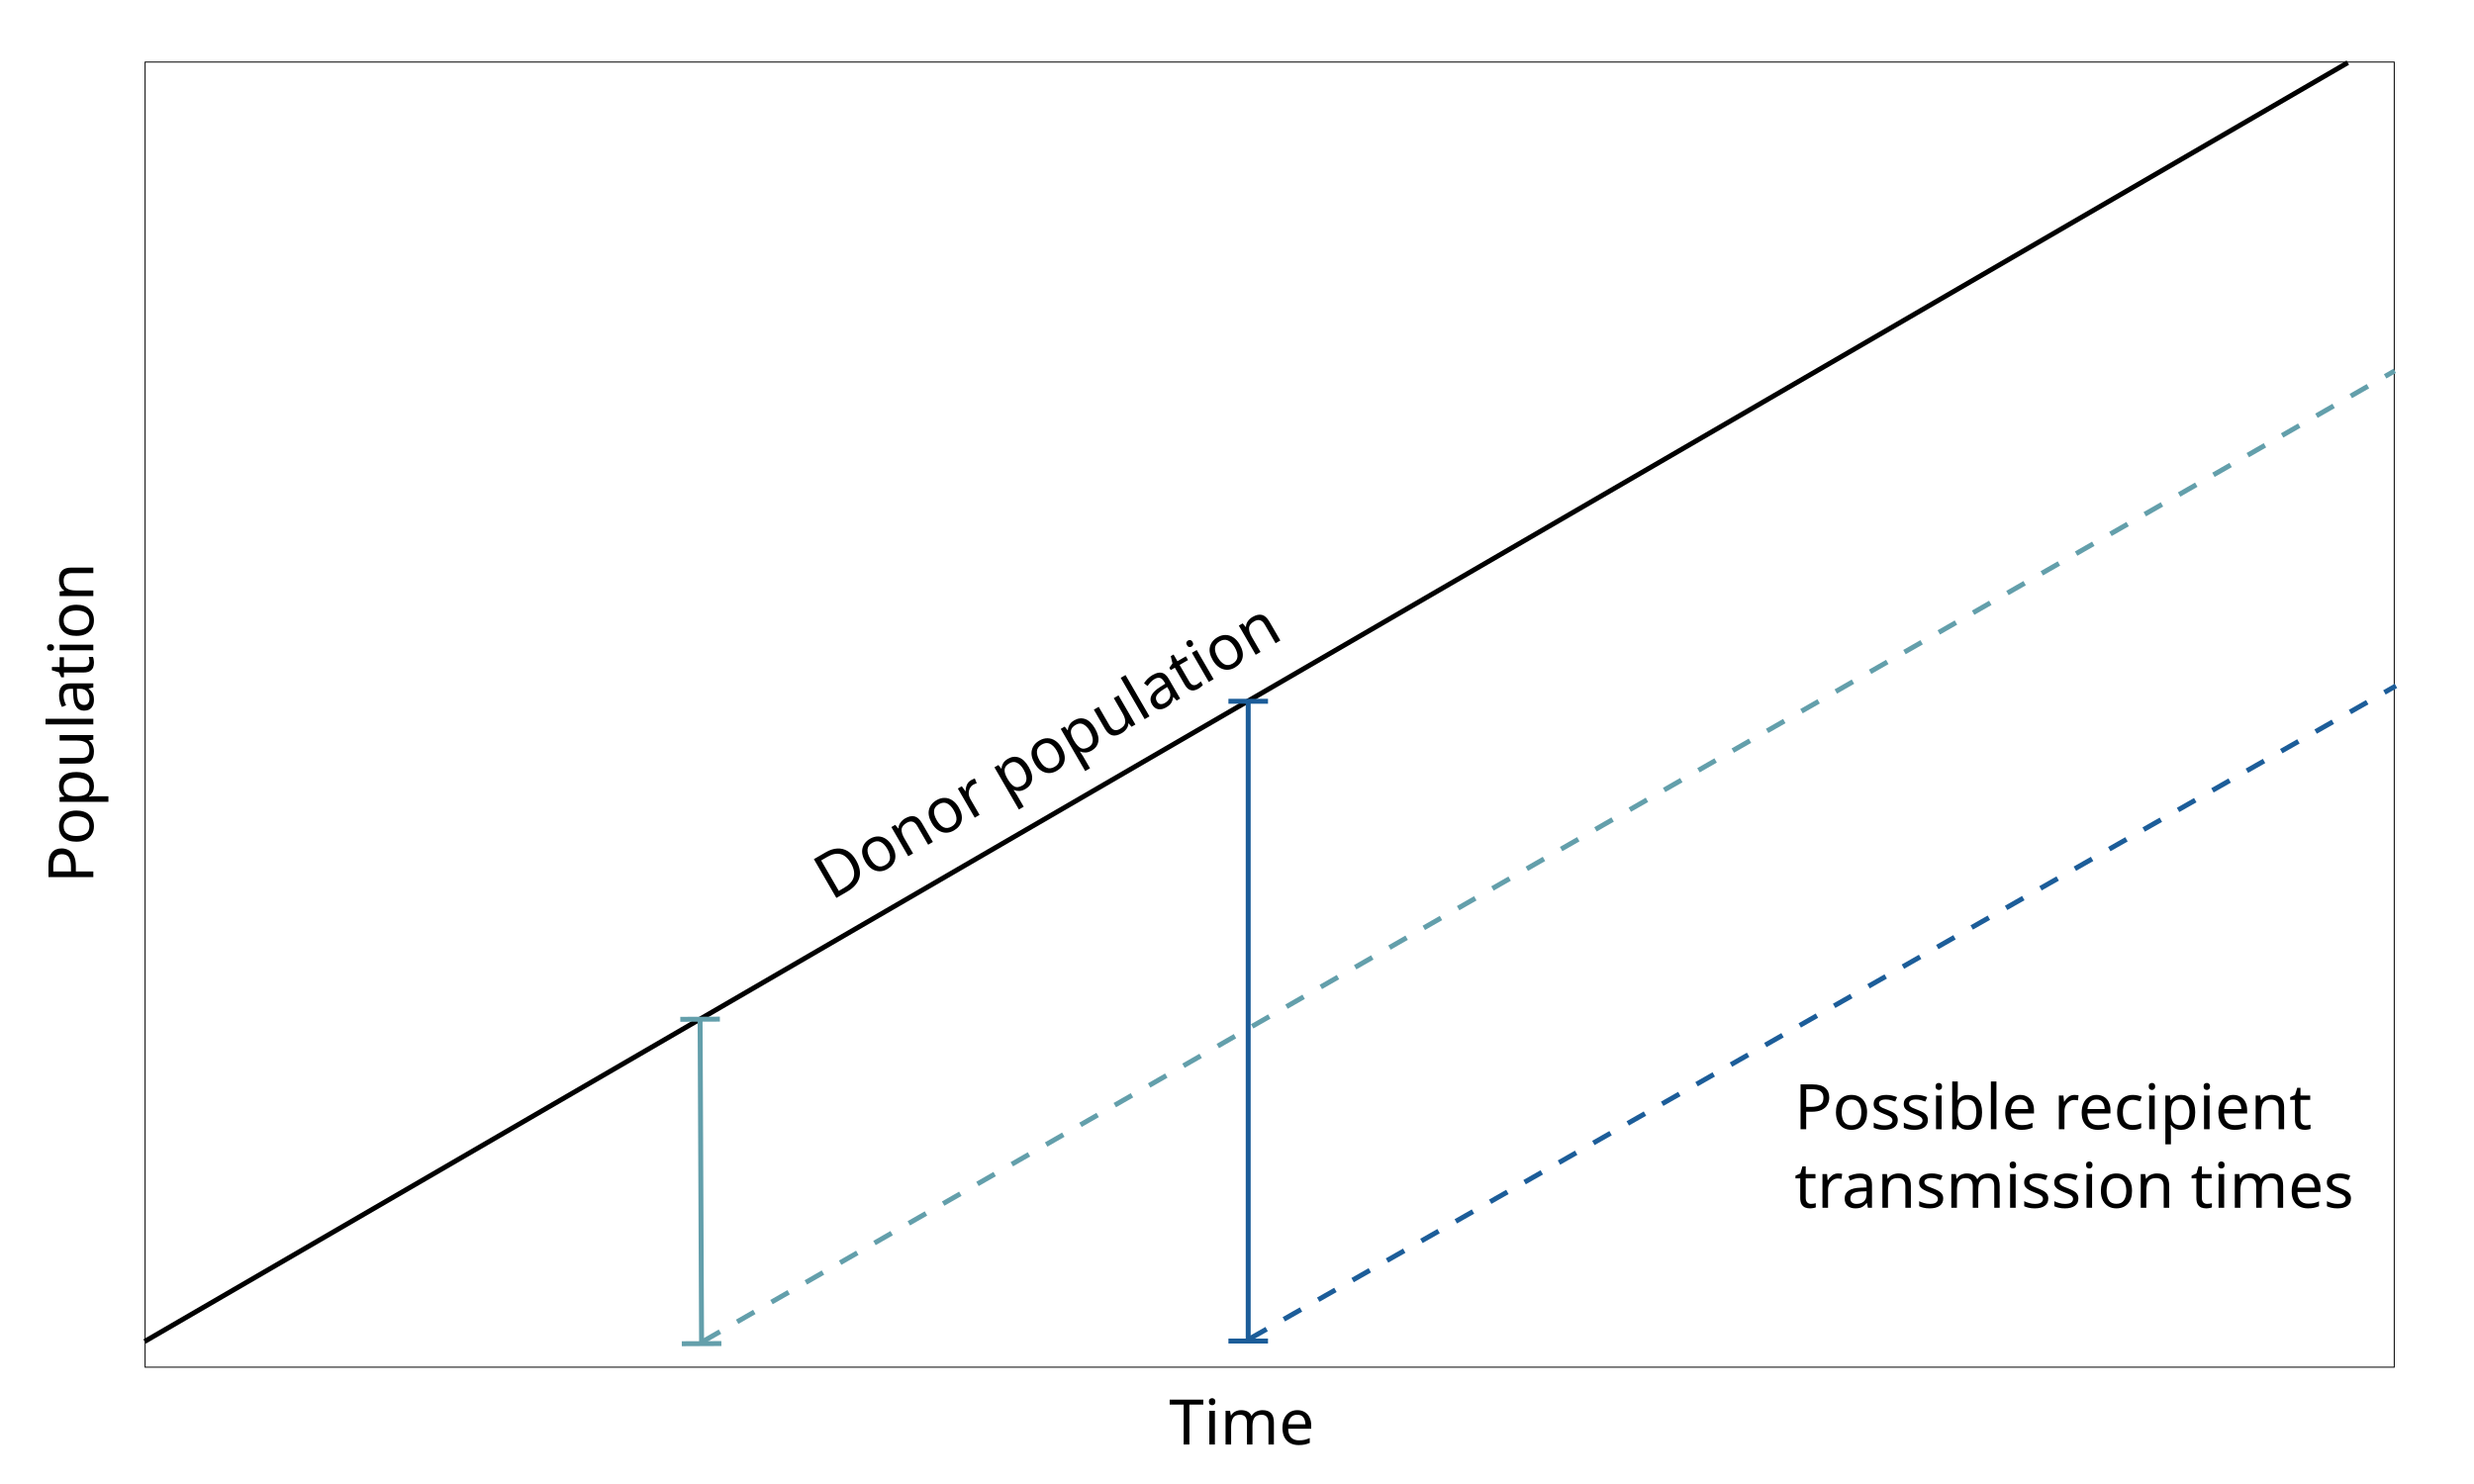
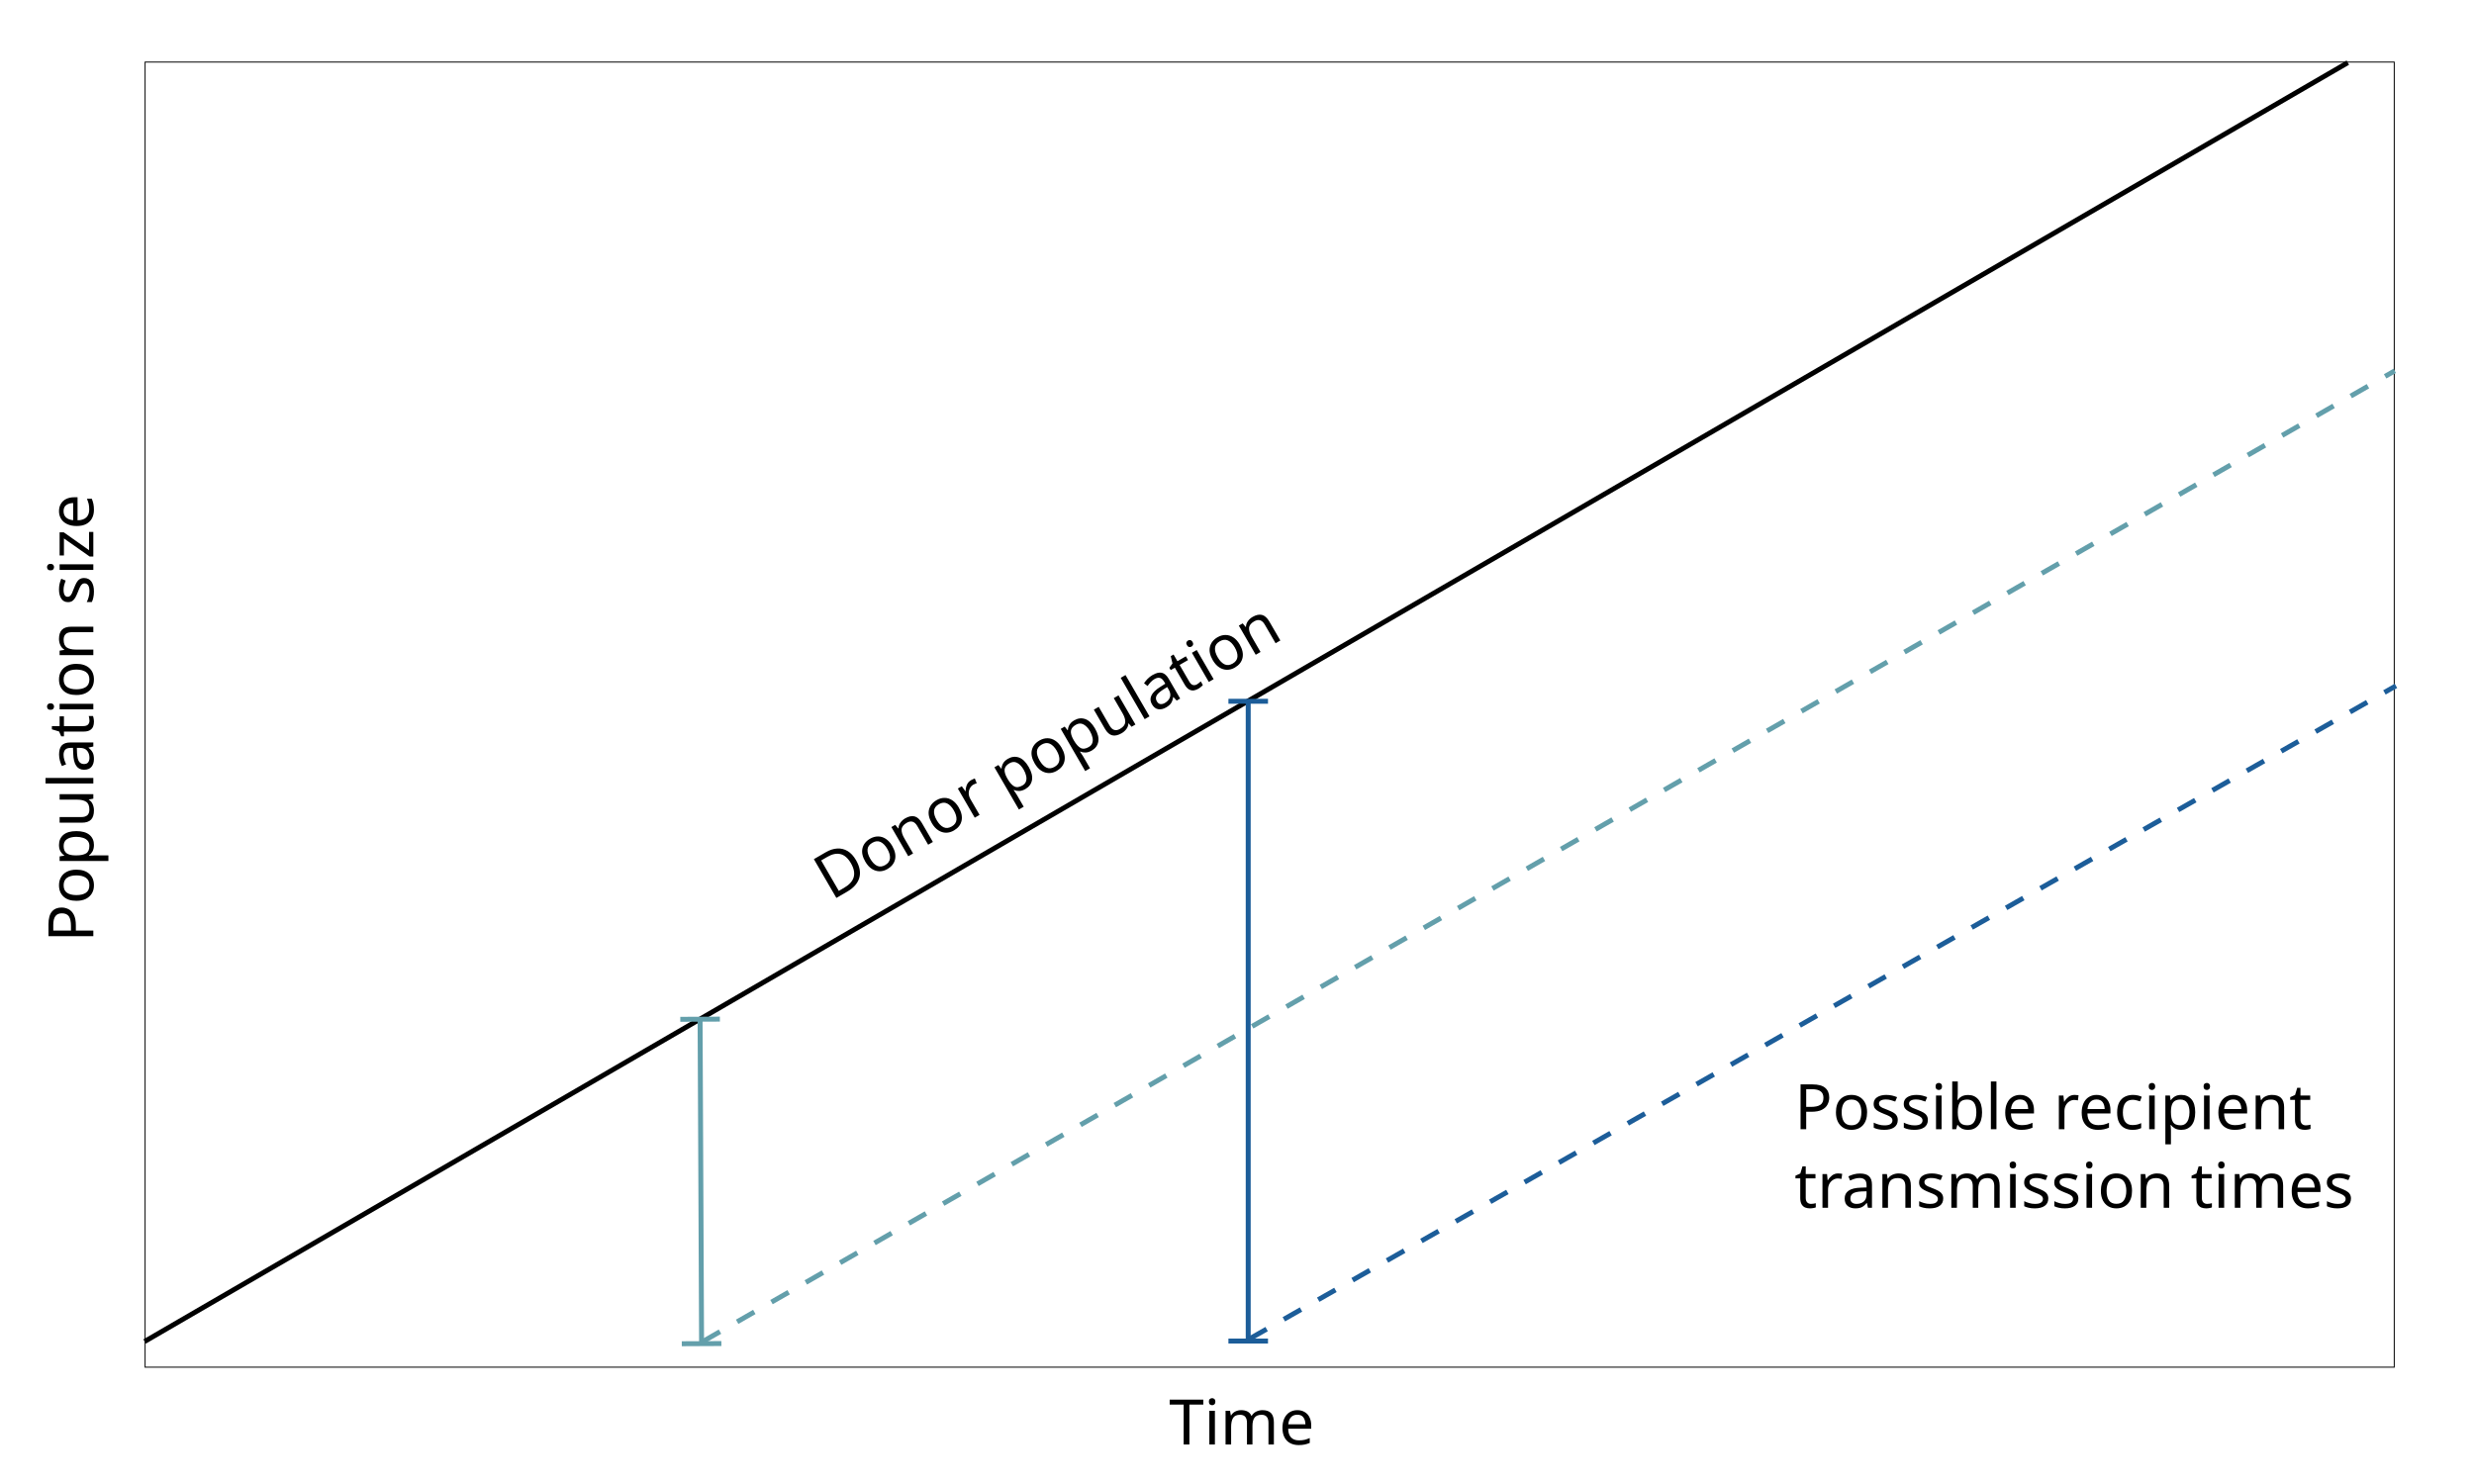
<svg xmlns="http://www.w3.org/2000/svg" width="500mm" height="300mm" viewBox="0 0 500 300" version="1.1" id="svg8" xml:space="preserve">
  <defs id="defs2">
+     <marker preserveAspectRatio="xMidYMid" viewBox="0 0 1 8" markerHeight="8" markerWidth="1" orient="auto" refY="0" refX="0" id="marker1518" style="overflow:visible">
+       <path id="path1516" d="M 0,4 V -4" style="fill:none;stroke:#639fab;stroke-width:1;stroke-opacity:1" />
+     </marker>
+     <marker preserveAspectRatio="xMidYMid" viewBox="0 0 1 8" markerHeight="8" markerWidth="1" orient="auto" refY="0" refX="0" id="marker1490" style="overflow:visible">
+       <path id="path1488" d="M 0,4 V -4" style="fill:none;stroke:#639fab;stroke-width:1;stroke-opacity:1" />
+     </marker>
    <marker style="overflow:visible" id="marker16638" refX="0" refY="0" orient="auto" markerWidth="1" markerHeight="8" viewBox="0 0 1 8" preserveAspectRatio="xMidYMid">
-       <path style="fill:none;stroke:context-stroke;stroke-width:1" d="M 0,4 V -4" id="path16636" />
+       <path style="fill:none;stroke:#1c5d99;stroke-width:1;stroke-opacity:1" d="M 0,4 V -4" id="path16636" />
    </marker>
    <marker style="overflow:visible" id="Stop" refX="0" refY="0" orient="auto" markerWidth="1" markerHeight="8" viewBox="0 0 1 8" preserveAspectRatio="xMidYMid">
-       <path style="fill:none;stroke:context-stroke;stroke-width:1" d="M 0,4 V -4" id="path171" />
+       <path style="fill:none;stroke:#1c5d99;stroke-width:1;stroke-opacity:1" d="M 0,4 V -4" id="path171" />
    </marker>
    <rect x="562.741" y="1135.842" width="504.659" height="261.409" id="rect13130" />
    <clipPath clipPathUnits="userSpaceOnUse" id="clipPath4344">
      <rect style="fill:#00ff00;fill-opacity:0.415;stroke:none;stroke-width:0.265;stroke-dasharray:none" id="rect4346" width="448.295" height="200.263" x="30.506" y="54.441" />
    </clipPath>
  </defs>
-   <g id="layer1" transform="translate(0,3.000061)">
-     <flowRoot xml:space="preserve" id="flowRoot18" style="font-style:normal;font-variant:normal;font-weight:500;font-stretch:normal;font-size:40px;line-height:1.25;font-family:'CMU Sans Serif';-inkscape-font-specification:'CMU Sans Serif, Medium';font-variant-ligatures:normal;font-variant-caps:normal;font-variant-numeric:normal;font-feature-settings:normal;text-align:start;letter-spacing:0px;word-spacing:0px;writing-mode:lr-tb;text-anchor:start;fill:#000000;fill-opacity:1;stroke:none">
-       <flowRegion id="flowRegion20" style="font-style:normal;font-variant:normal;font-weight:500;font-stretch:normal;font-size:40px;font-family:'CMU Sans Serif';-inkscape-font-specification:'CMU Sans Serif, Medium';font-variant-ligatures:normal;font-variant-caps:normal;font-variant-numeric:normal;font-feature-settings:normal;text-align:start;writing-mode:lr-tb;text-anchor:start">
-         <rect id="rect22" width="1310" height="318" x="354" y="142" style="font-style:normal;font-variant:normal;font-weight:500;font-stretch:normal;font-size:40px;font-family:'CMU Sans Serif';-inkscape-font-specification:'CMU Sans Serif, Medium';font-variant-ligatures:normal;font-variant-caps:normal;font-variant-numeric:normal;font-feature-settings:normal;text-align:start;writing-mode:lr-tb;text-anchor:start" />
-       </flowRegion>
-       <flowPara id="flowPara24" />
-     </flowRoot>
-     <flowRoot xml:space="preserve" id="flowRoot4050" style="font-style:normal;font-variant:normal;font-weight:500;font-stretch:normal;font-size:48px;line-height:1.25;font-family:'CMU Sans Serif';-inkscape-font-specification:'CMU Sans Serif, Medium';font-variant-ligatures:normal;font-variant-caps:normal;font-variant-numeric:normal;font-feature-settings:normal;text-align:start;letter-spacing:0px;word-spacing:0px;writing-mode:lr-tb;text-anchor:start;fill:#000000;fill-opacity:1;stroke:none">
-       <flowRegion id="flowRegion4052">
-         <rect id="rect4054" width="528" height="114" x="716" y="168" />
-       </flowRegion>
-       <flowPara id="flowPara4056" />
-     </flowRoot>
-   </g>
-   <g id="g2219" style="display:inline" />
-   <g id="layer2" style="opacity:1">
+   <g id="layer2" style="display:inline;opacity:1">
    <path id="rect10265" style="fill:none;stroke:#000000;stroke-width:0.197;stroke-dasharray:none;stroke-opacity:1" d="M 29.324,12.548 H 483.88 V 276.384 H 29.324 Z" />
-     <text xml:space="preserve" style="font-style:normal;font-variant:normal;font-weight:normal;font-stretch:normal;font-size:12.7px;font-family:'CMU Sans Serif';-inkscape-font-specification:'CMU Sans Serif, Normal';font-variant-ligatures:normal;font-variant-caps:normal;font-variant-numeric:normal;font-variant-east-asian:normal;fill:#000000;fill-opacity:1;stroke:none;stroke-width:0.2;stroke-dasharray:none;stroke-opacity:1" x="236.271" y="292.011" id="text12863">
-       <tspan id="tspan12861" style="font-style:normal;font-variant:normal;font-weight:normal;font-stretch:normal;font-size:12.7px;font-family:'CMU Sans Serif';-inkscape-font-specification:'CMU Sans Serif, Normal';font-variant-ligatures:normal;font-variant-caps:normal;font-variant-numeric:normal;font-variant-east-asian:normal;fill:#000000;fill-opacity:1;stroke:none;stroke-width:0.2" x="236.271" y="292.011">Time</tspan>
+     <text xml:space="preserve" style="font-style:normal;font-variant:normal;font-weight:normal;font-stretch:normal;font-size:12.7px;font-family:'CMU Sans Serif';-inkscape-font-specification:'CMU Sans Serif, Normal';font-variant-ligatures:normal;font-variant-caps:normal;font-variant-numeric:normal;fill:#000000;fill-opacity:1;stroke:none;stroke-width:0.2;stroke-dasharray:none;stroke-opacity:1" x="236.271" y="292.011" id="text12863">
+       <tspan id="tspan12861" style="font-style:normal;font-variant:normal;font-weight:normal;font-stretch:normal;font-size:12.7px;font-family:'CMU Sans Serif';-inkscape-font-specification:'CMU Sans Serif, Normal';font-variant-ligatures:normal;font-variant-caps:normal;font-variant-numeric:normal;fill:#000000;fill-opacity:1;stroke:none;stroke-width:0.2" x="236.271" y="292.011">Time</tspan>
    </text>
-     <g id="g13047" transform="rotate(-90,107.6726,131.0697)">
-       <text xml:space="preserve" style="font-style:normal;font-variant:normal;font-weight:normal;font-stretch:normal;font-size:12.7px;font-family:'CMU Sans Serif';-inkscape-font-specification:'CMU Sans Serif, Normal';font-variant-ligatures:normal;font-variant-caps:normal;font-variant-numeric:normal;font-variant-east-asian:normal;opacity:1;fill:#000000;fill-opacity:1;stroke:none;stroke-width:0.2;stroke-dasharray:none;stroke-opacity:1" x="60.199" y="42.259" id="text12863-6">
-         <tspan id="tspan12861-8" style="font-style:normal;font-variant:normal;font-weight:normal;font-stretch:normal;font-size:12.7px;font-family:'CMU Sans Serif';-inkscape-font-specification:'CMU Sans Serif, Normal';font-variant-ligatures:normal;font-variant-caps:normal;font-variant-numeric:normal;font-variant-east-asian:normal;fill:#000000;fill-opacity:1;stroke:none;stroke-width:0.2" x="60.199" y="42.259">Population</tspan>
+     <g id="g13047" transform="rotate(-90,107.6726,131.0697)" style="">
+       <text xml:space="preserve" style="font-style:normal;font-variant:normal;font-weight:normal;font-stretch:normal;font-size:12.7px;font-family:'CMU Sans Serif';-inkscape-font-specification:'CMU Sans Serif, Normal';font-variant-ligatures:normal;font-variant-caps:normal;font-variant-numeric:normal;opacity:1;fill:#000000;fill-opacity:1;stroke:none;stroke-width:0.2;stroke-dasharray:none;stroke-opacity:1" x="48.249" y="42.259" id="text12863-6">
+         <tspan id="tspan12861-8" style="font-style:normal;font-variant:normal;font-weight:normal;font-stretch:normal;font-size:12.7px;font-family:'CMU Sans Serif';-inkscape-font-specification:'CMU Sans Serif, Normal';font-variant-ligatures:normal;font-variant-caps:normal;font-variant-numeric:normal;fill:#000000;fill-opacity:1;stroke:none;stroke-width:0.2" x="48.249" y="42.259">Population size</tspan>
+         <tspan style="font-style:normal;font-variant:normal;font-weight:normal;font-stretch:normal;font-size:12.7px;font-family:'CMU Sans Serif';-inkscape-font-specification:'CMU Sans Serif, Normal';font-variant-ligatures:normal;font-variant-caps:normal;font-variant-numeric:normal;fill:#000000;fill-opacity:1;stroke:none;stroke-width:0.2" x="48.249" y="58.134" id="tspan2869" />
      </text>
    </g>
-     <text xml:space="preserve" transform="scale(0.2645833)" id="text13128" style="font-style:normal;font-variant:normal;font-weight:normal;font-stretch:normal;font-size:48px;font-family:'CMU Sans Serif';-inkscape-font-specification:'CMU Sans Serif, Normal';font-variant-ligatures:normal;font-variant-caps:normal;font-variant-numeric:normal;font-variant-east-asian:normal;white-space:pre;shape-inside:url(#rect13130);display:inline;fill:#000000;fill-opacity:1;stroke:none;stroke-width:0.756;stroke-dasharray:none;stroke-opacity:1" />
+     <text xml:space="preserve" id="text13128" style="font-style:normal;font-variant:normal;font-weight:normal;font-stretch:normal;font-size:48px;font-family:'CMU Sans Serif';-inkscape-font-specification:'CMU Sans Serif, Normal';font-variant-ligatures:normal;font-variant-caps:normal;font-variant-numeric:normal;white-space:pre;shape-inside:url(#rect13130);display:inline;fill:#000000;fill-opacity:1;stroke:none;stroke-width:0.756;stroke-dasharray:none;stroke-opacity:1" transform="scale(0.2645833)" />
    <path style="fill:#000000;fill-opacity:1;stroke:#000000;stroke-width:1;stroke-dasharray:none;stroke-opacity:1" d="M 29.226,271.191 474.5,12.661" id="path13162" />
-     <g id="g14169" transform="translate(112.8147,-5.291667)" style="stroke-width:1;stroke-dasharray:4, 4;stroke-dashoffset:0;stroke:#639fab;stroke-opacity:1">
-       <path style="opacity:1;fill:#000000;fill-opacity:1;stroke:#639fab;stroke-width:1;stroke-dasharray:4, 4;stroke-opacity:1;stroke-dashoffset:0" d="M 29.226,276.483 371.164,80.26" id="path13162-9" />
+     <g id="g14169" transform="translate(112.8147,-5.291667)" style="stroke:#639fab;stroke-width:1;stroke-dasharray:4, 4;stroke-dashoffset:0;stroke-opacity:1">
+       <path style="opacity:1;fill:#000000;fill-opacity:1;stroke:#639fab;stroke-width:1;stroke-dasharray:4, 4;stroke-dashoffset:0;stroke-opacity:1" d="M 29.226,276.483 371.164,80.26" id="path13162-9" />
    </g>
-     <g id="g14190" transform="translate(110.4728,-5.291667)" style="fill:none;fill-opacity:1;stroke:#1c5d99;stroke-width:1;stroke-dasharray:4, 4;stroke-opacity:1;stroke-dashoffset:0">
-       <g id="g14169-9" transform="translate(112.8147)" style="opacity:1;fill:none;fill-opacity:1;stroke:#1c5d99;stroke-width:1;stroke-dasharray:4, 4;stroke-opacity:1;stroke-dashoffset:0">
-         <path style="opacity:1;fill:none;fill-opacity:1;stroke:#1c5d99;stroke-width:1;stroke-dasharray:4, 4;stroke-opacity:1;stroke-dashoffset:0" d="M 29.226,275.954 260.94,143.937" id="path13162-9-8" />
+     <g id="g14190" transform="translate(110.4728,-5.291667)" style="fill:none;fill-opacity:1;stroke:#1c5d99;stroke-width:1;stroke-dasharray:4, 4;stroke-dashoffset:0;stroke-opacity:1">
+       <g id="g14169-9" transform="translate(112.8147)" style="opacity:1;fill:none;fill-opacity:1;stroke:#1c5d99;stroke-width:1;stroke-dasharray:4, 4;stroke-dashoffset:0;stroke-opacity:1">
+         <path style="opacity:1;fill:none;fill-opacity:1;stroke:#1c5d99;stroke-width:1;stroke-dasharray:4, 4;stroke-dashoffset:0;stroke-opacity:1" d="M 29.226,275.954 260.94,143.937" id="path13162-9-8" />
      </g>
    </g>
-     <path style="fill:none;fill-opacity:1;stroke:#639fab;stroke-width:1;stroke-dasharray:none;stroke-dashoffset:0;stroke-opacity:1;marker-start:url(#Stop);marker-end:url(#marker16638)" d="m 141.791,271.625 -0.302,-65.583" id="path15787" />
+     <path style="fill:none;fill-opacity:1;stroke:#639fab;stroke-width:1;stroke-dasharray:none;stroke-dashoffset:0;stroke-opacity:1;marker-start:url(#marker1490);marker-end:url(#marker1518)" d="m 141.791,271.625 -0.302,-65.583" id="path15787" />
    <path style="fill:none;fill-opacity:1;stroke:#1c5d99;stroke-width:1;stroke-dasharray:none;stroke-dashoffset:0;stroke-opacity:1;marker-start:url(#Stop);marker-end:url(#marker16638)" d="M 252.266,271.097 V 141.763" id="path15824" />
-     <text xml:space="preserve" style="font-style:normal;font-variant:normal;font-weight:normal;font-stretch:normal;font-size:12.7px;font-family:'CMU Sans Serif';-inkscape-font-specification:'CMU Sans Serif, Normal';font-variant-ligatures:normal;font-variant-caps:normal;font-variant-numeric:normal;font-variant-east-asian:normal;fill:#000000;fill-opacity:1;stroke:none;stroke-width:1;stroke-dasharray:none;stroke-dashoffset:0;stroke-opacity:1" x="53.912" y="241.83" id="text21649" transform="rotate(-30.11391)">
+     <text xml:space="preserve" style="font-style:normal;font-variant:normal;font-weight:normal;font-stretch:normal;font-size:12.7px;font-family:'CMU Sans Serif';-inkscape-font-specification:'CMU Sans Serif, Normal';font-variant-ligatures:normal;font-variant-caps:normal;font-variant-numeric:normal;fill:#000000;fill-opacity:1;stroke:none;stroke-width:1;stroke-dasharray:none;stroke-dashoffset:0;stroke-opacity:1" x="53.912" y="241.83" id="text21649" transform="rotate(-30.11391)">
      <tspan id="tspan21647" style="fill:#000000;fill-opacity:1;stroke:none;stroke-width:1;stroke-dasharray:none;stroke-opacity:1" x="53.912" y="241.83">Donor population </tspan>
    </text>
-     <text xml:space="preserve" style="font-style:normal;font-variant:normal;font-weight:normal;font-stretch:normal;font-size:12.7px;font-family:'CMU Sans Serif';-inkscape-font-specification:'CMU Sans Serif, Normal';font-variant-ligatures:normal;font-variant-caps:normal;font-variant-numeric:normal;font-variant-east-asian:normal;fill:#000000;fill-opacity:1;stroke:none;stroke-width:1;stroke-dasharray:none;stroke-dashoffset:0;stroke-opacity:1" x="362.662" y="228.281" id="text21692">
+     <text xml:space="preserve" style="font-style:normal;font-variant:normal;font-weight:normal;font-stretch:normal;font-size:12.7px;font-family:'CMU Sans Serif';-inkscape-font-specification:'CMU Sans Serif, Normal';font-variant-ligatures:normal;font-variant-caps:normal;font-variant-numeric:normal;fill:#000000;fill-opacity:1;stroke:none;stroke-width:1;stroke-dasharray:none;stroke-dashoffset:0;stroke-opacity:1" x="362.662" y="228.281" id="text21692">
      <tspan id="tspan21690" style="stroke-width:1" x="362.662" y="228.281">Possible recipient</tspan>
      <tspan style="stroke-width:1" x="362.662" y="244.156" id="tspan21694">transmission times</tspan>
    </text>
  </g>
</svg>
